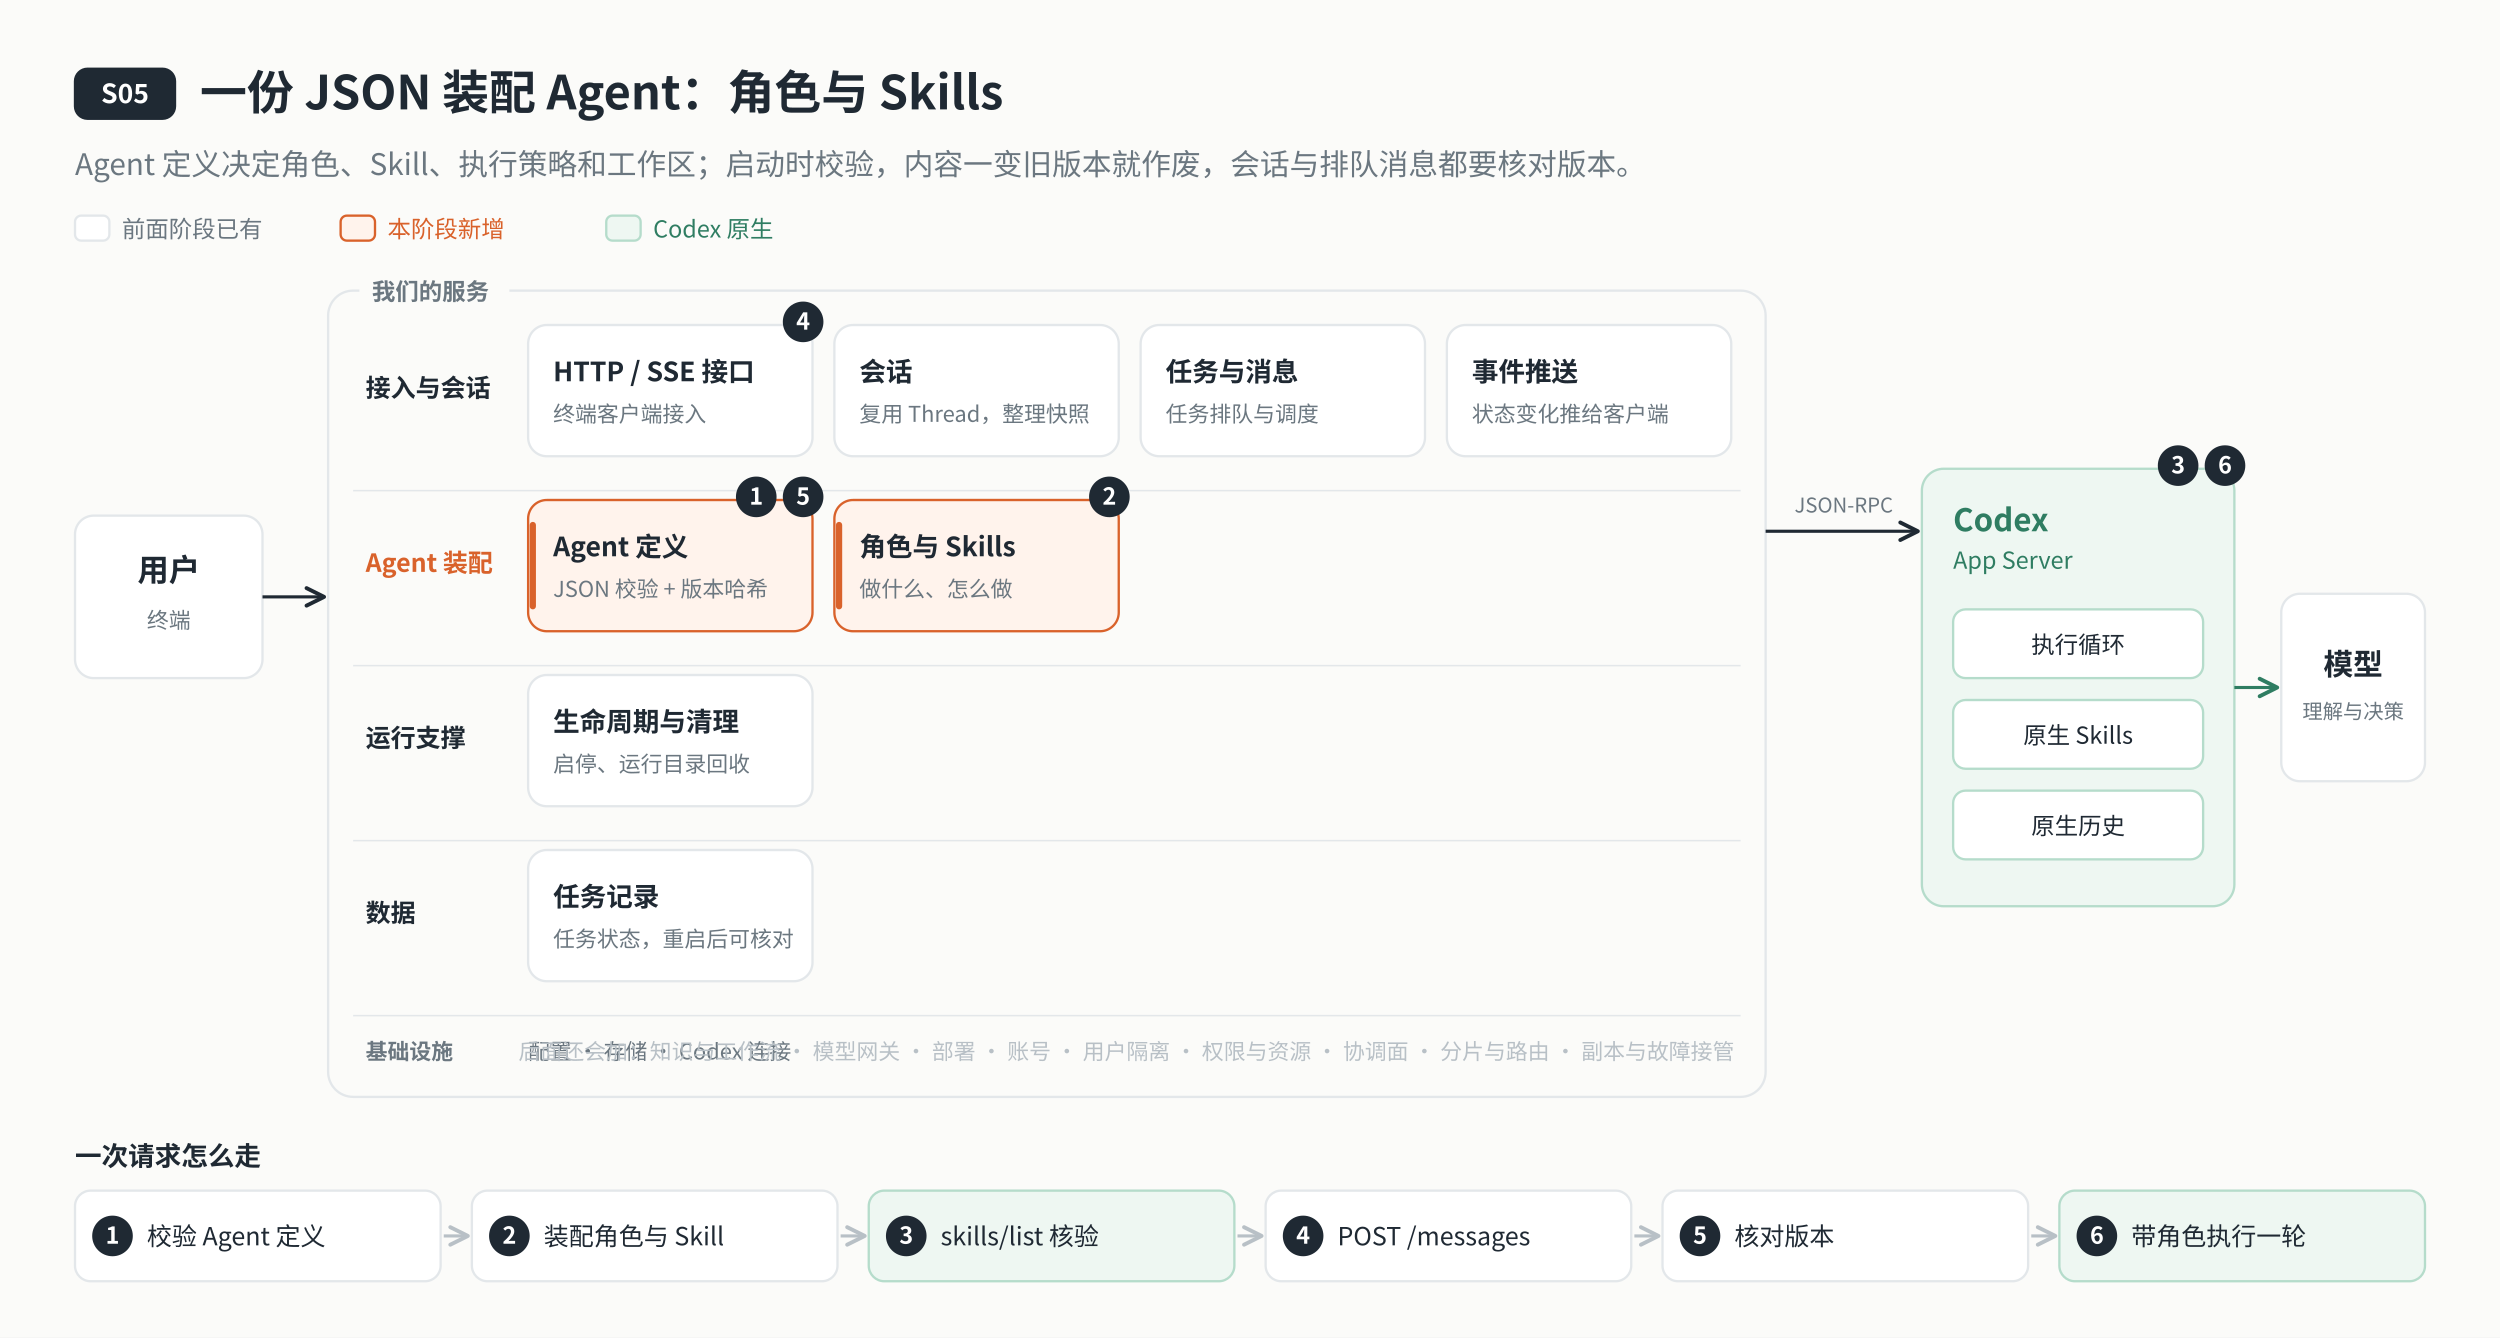
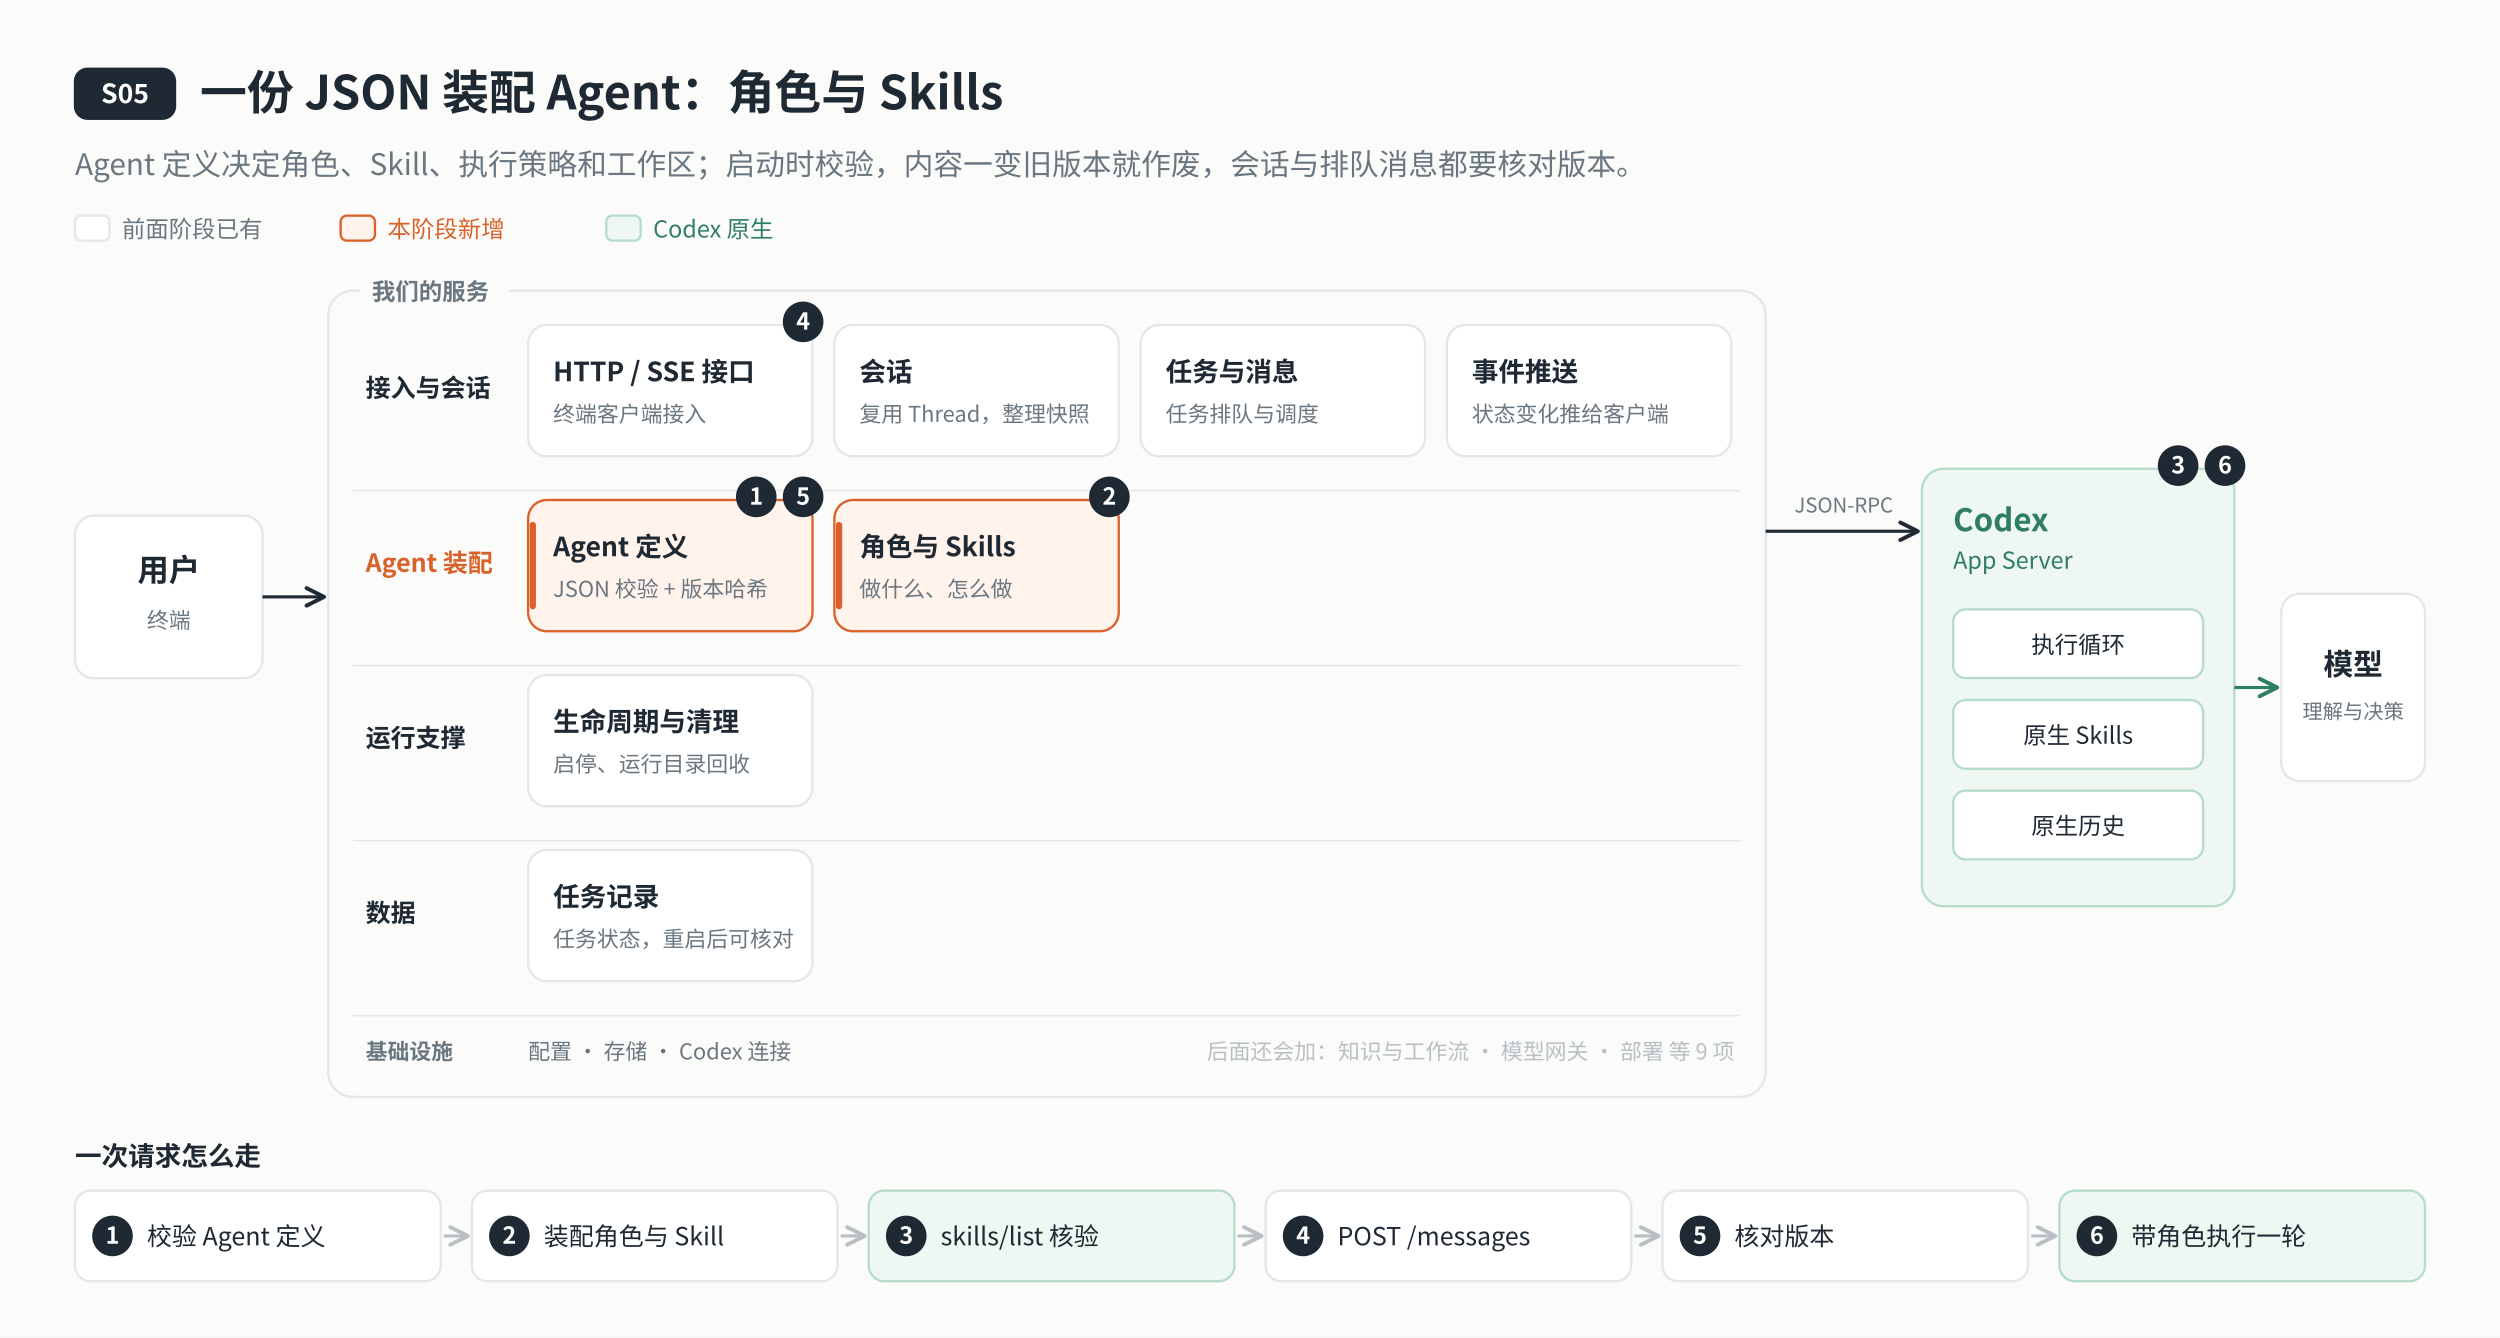
<svg xmlns="http://www.w3.org/2000/svg" width="1600" height="856" viewBox="0 0 1600 856" role="img" aria-labelledby="title desc">
  <defs>
    <marker id="mB8C0C6" viewBox="0 0 10 10" refX="8" refY="5" markerWidth="7" markerHeight="7" orient="auto-start-reverse">
      <path d="M1 1 L9 5 L1 9" fill="none" stroke="#B8C0C6" stroke-width="1.8" stroke-linecap="round" stroke-linejoin="round" />
    </marker>
    <marker id="m1F2933" viewBox="0 0 10 10" refX="8" refY="5" markerWidth="7" markerHeight="7" orient="auto-start-reverse">
      <path d="M1 1 L9 5 L1 9" fill="none" stroke="#1F2933" stroke-width="1.8" stroke-linecap="round" stroke-linejoin="round" />
    </marker>
    <marker id="m2F7D62" viewBox="0 0 10 10" refX="8" refY="5" markerWidth="7" markerHeight="7" orient="auto-start-reverse">
      <path d="M1 1 L9 5 L1 9" fill="none" stroke="#2F7D62" stroke-width="1.8" stroke-linecap="round" stroke-linejoin="round" />
    </marker>
  </defs>
  <g font-family="PingFang SC, Microsoft YaHei, Noto Sans CJK SC, sans-serif">
    <rect x="0" y="0" width="1600" height="856" fill="#FBFBF9" />
    <rect x="48" y="44" width="64" height="32" rx="8" fill="#1F2933" stroke="#1F2933" stroke-width="1.5" />
    <text x="80" y="66" font-size="17" fill="#fff" font-weight="700" text-anchor="middle">S05</text>
    <text x="128" y="70" font-size="30" fill="#1F2933" font-weight="700" text-anchor="start">一份 JSON 装配 Agent：角色与 Skills</text>
    <text x="48" y="112" font-size="19" fill="#6B7780" font-weight="400" text-anchor="start">Agent 定义决定角色、Skill、执行策略和工作区；启动时校验，内容一变旧版本就作废，会话与排队消息都要核对版本。</text>
    <rect x="48" y="138" width="22" height="16" rx="4" fill="#FFFFFF" stroke="#E3E7EA" stroke-width="1.5" />
    <text x="78" y="152" font-size="15" fill="#6B7780" font-weight="400" text-anchor="start">前面阶段已有</text>
    <rect x="218" y="138" width="22" height="16" rx="4" fill="#FFF3EC" stroke="#D9622B" stroke-width="1.5" />
    <text x="248" y="152" font-size="15" fill="#D9622B" font-weight="400" text-anchor="start">本阶段新增</text>
    <rect x="388" y="138" width="22" height="16" rx="4" fill="#EEF7F2" stroke="#B5DCCB" stroke-width="1.5" />
    <text x="418" y="152" font-size="15" fill="#2F7D62" font-weight="400" text-anchor="start">Codex 原生</text>
    <rect x="48" y="330" width="120" height="104" rx="12" fill="#FFFFFF" stroke="#E3E7EA" stroke-width="1.5" />
    <text x="108" y="372" font-size="20" fill="#1F2933" font-weight="600" text-anchor="middle">用户</text>
    <text x="108" y="402" font-size="14" fill="#6B7780" font-weight="400" text-anchor="middle">终端</text>
    <rect x="210" y="186" width="920" height="516" rx="16" fill="none" stroke="#E3E7EA" stroke-width="1.5" />
    <rect x="230" y="175" width="96" height="22" fill="#FBFBF9" />
    <text x="238" y="192" font-size="15" fill="#6B7780" font-weight="600" text-anchor="start">我们的服务</text>
    <text x="234" y="254" font-size="16" fill="#1F2933" font-weight="600" text-anchor="start">接入与会话</text>
    <rect x="338" y="208" width="182" height="84" rx="12" fill="#FFFFFF" stroke="#E3E7EA" stroke-width="1.5" />
    <text x="354" y="244" font-size="17" fill="#1F2933" font-weight="600" text-anchor="start">HTTP / SSE 接口</text>
    <text x="354" y="270" font-size="14" fill="#6B7780" font-weight="400" text-anchor="start">终端客户端接入</text>
    <rect x="534" y="208" width="182" height="84" rx="12" fill="#FFFFFF" stroke="#E3E7EA" stroke-width="1.5" />
    <text x="550" y="244" font-size="17" fill="#1F2933" font-weight="600" text-anchor="start">会话</text>
    <text x="550" y="270" font-size="14" fill="#6B7780" font-weight="400" text-anchor="start">复用 Thread，整理快照</text>
    <rect x="730" y="208" width="182" height="84" rx="12" fill="#FFFFFF" stroke="#E3E7EA" stroke-width="1.5" />
    <text x="746" y="244" font-size="17" fill="#1F2933" font-weight="600" text-anchor="start">任务与消息</text>
    <text x="746" y="270" font-size="14" fill="#6B7780" font-weight="400" text-anchor="start">任务排队与调度</text>
    <rect x="926" y="208" width="182" height="84" rx="12" fill="#FFFFFF" stroke="#E3E7EA" stroke-width="1.5" />
    <text x="942" y="244" font-size="17" fill="#1F2933" font-weight="600" text-anchor="start">事件推送</text>
    <text x="942" y="270" font-size="14" fill="#6B7780" font-weight="400" text-anchor="start">状态变化推给客户端</text>
    <text x="234" y="366" font-size="16" fill="#D9622B" font-weight="600" text-anchor="start">Agent 装配</text>
    <line x1="226" y1="314" x2="1114" y2="314" stroke="#E3E7EA" stroke-width="1" />
    <rect x="338" y="320" width="182" height="84" rx="12" fill="#FFF3EC" stroke="#D9622B" stroke-width="1.5" />
    <rect x="339" y="334" width="4" height="56" rx="2" fill="#D9622B" />
    <text x="354" y="356" font-size="17" fill="#1F2933" font-weight="600" text-anchor="start">Agent 定义</text>
    <text x="354" y="382" font-size="14" fill="#6B7780" font-weight="400" text-anchor="start">JSON 校验 + 版本哈希</text>
    <rect x="534" y="320" width="182" height="84" rx="12" fill="#FFF3EC" stroke="#D9622B" stroke-width="1.5" />
    <rect x="535" y="334" width="4" height="56" rx="2" fill="#D9622B" />
    <text x="550" y="356" font-size="17" fill="#1F2933" font-weight="600" text-anchor="start">角色与 Skills</text>
    <text x="550" y="382" font-size="14" fill="#6B7780" font-weight="400" text-anchor="start">做什么、怎么做</text>
    <text x="234" y="478" font-size="16" fill="#1F2933" font-weight="600" text-anchor="start">运行支撑</text>
    <line x1="226" y1="426" x2="1114" y2="426" stroke="#E3E7EA" stroke-width="1" />
    <rect x="338" y="432" width="182" height="84" rx="12" fill="#FFFFFF" stroke="#E3E7EA" stroke-width="1.5" />
    <text x="354" y="468" font-size="17" fill="#1F2933" font-weight="600" text-anchor="start">生命周期与清理</text>
    <text x="354" y="494" font-size="14" fill="#6B7780" font-weight="400" text-anchor="start">启停、运行目录回收</text>
    <text x="234" y="590" font-size="16" fill="#1F2933" font-weight="600" text-anchor="start">数据</text>
    <line x1="226" y1="538" x2="1114" y2="538" stroke="#E3E7EA" stroke-width="1" />
    <rect x="338" y="544" width="182" height="84" rx="12" fill="#FFFFFF" stroke="#E3E7EA" stroke-width="1.5" />
    <text x="354" y="580" font-size="17" fill="#1F2933" font-weight="600" text-anchor="start">任务记录</text>
    <text x="354" y="606" font-size="14" fill="#6B7780" font-weight="400" text-anchor="start">任务状态，重启后可核对</text>
    <line x1="226" y1="650" x2="1114" y2="650" stroke="#E3E7EA" stroke-width="1" />
    <text x="234" y="678" font-size="14" fill="#6B7780" font-weight="600" text-anchor="start">基础设施</text>
    <text x="338" y="678" font-size="14" fill="#6B7780" font-weight="400" text-anchor="start">配置 · 存储 · Codex 连接</text>
-     <text x="1110" y="678" font-size="14" fill="#B8C0C6" font-weight="400" text-anchor="end">后面还会加：知识与工作流 · 模型网关 · 部署 · 账号 · 用户隔离 · 权限与资源 · 协调面 · 分片与路由 · 副本与故障接管</text>
+     <text x="1110" y="678" font-size="14" fill="#B8C0C6" font-weight="400" text-anchor="end">后面还会加：知识与工作流 · 模型网关 · 部署 等 9 项</text>
    <rect x="1230" y="300" width="200" height="280" rx="14" fill="#EEF7F2" stroke="#B5DCCB" stroke-width="1.5" />
    <text x="1250" y="340" font-size="20" fill="#2F7D62" font-weight="700" text-anchor="start">Codex</text>
    <text x="1250" y="364" font-size="15" fill="#2F7D62" font-weight="400" text-anchor="start">App Server</text>
    <rect x="1250" y="390" width="160" height="44" rx="8" fill="#FFFFFF" stroke="#B5DCCB" stroke-width="1.5" />
    <text x="1330" y="418" font-size="15" fill="#1F2933" font-weight="500" text-anchor="middle">执行循环</text>
    <rect x="1250" y="448" width="160" height="44" rx="8" fill="#FFFFFF" stroke="#B5DCCB" stroke-width="1.5" />
    <text x="1330" y="476" font-size="15" fill="#1F2933" font-weight="500" text-anchor="middle">原生 Skills</text>
    <rect x="1250" y="506" width="160" height="44" rx="8" fill="#FFFFFF" stroke="#B5DCCB" stroke-width="1.5" />
    <text x="1330" y="534" font-size="15" fill="#1F2933" font-weight="500" text-anchor="middle">原生历史</text>
    <rect x="1460" y="380" width="92" height="120" rx="12" fill="#FFFFFF" stroke="#E3E7EA" stroke-width="1.5" />
    <text x="1506" y="432" font-size="19" fill="#1F2933" font-weight="600" text-anchor="middle">模型</text>
    <text x="1506" y="460" font-size="13" fill="#6B7780" font-weight="400" text-anchor="middle">理解与决策</text>
    <path d="M168,382 L206,382" fill="none" stroke="#1F2933" stroke-width="2" marker-end="url(#m1F2933)" />
    <path d="M1130,340 L1226,340" fill="none" stroke="#1F2933" stroke-width="2" marker-end="url(#m1F2933)" />
    <text x="1180" y="328" font-size="13" fill="#6B7780" font-weight="500" text-anchor="middle">JSON-RPC</text>
    <path d="M1430,440 L1456,440" fill="none" stroke="#2F7D62" stroke-width="2" marker-end="url(#m2F7D62)" />
    <circle cx="484" cy="318" r="13" fill="#1F2933" />
    <text x="484" y="323" font-size="15" fill="#fff" font-weight="700" text-anchor="middle">1</text>
    <circle cx="514" cy="318" r="13" fill="#1F2933" />
    <text x="514" y="323" font-size="15" fill="#fff" font-weight="700" text-anchor="middle">5</text>
    <circle cx="710" cy="318" r="13" fill="#1F2933" />
    <text x="710" y="323" font-size="15" fill="#fff" font-weight="700" text-anchor="middle">2</text>
    <circle cx="1394" cy="298" r="13" fill="#1F2933" />
    <text x="1394" y="303" font-size="15" fill="#fff" font-weight="700" text-anchor="middle">3</text>
    <circle cx="1424" cy="298" r="13" fill="#1F2933" />
    <text x="1424" y="303" font-size="15" fill="#fff" font-weight="700" text-anchor="middle">6</text>
    <circle cx="514" cy="206" r="13" fill="#1F2933" />
    <text x="514" y="211" font-size="15" fill="#fff" font-weight="700" text-anchor="middle">4</text>
    <text x="48" y="746" font-size="17" fill="#1F2933" font-weight="700" text-anchor="start">一次请求怎么走</text>
    <rect x="48" y="762" width="234" height="58" rx="10" fill="#FFFFFF" stroke="#E3E7EA" stroke-width="1.5" />
    <circle cx="72" cy="791" r="13" fill="#1F2933" />
    <text x="72" y="796" font-size="15" fill="#fff" font-weight="700" text-anchor="middle">1</text>
    <text x="94" y="797" font-size="16" fill="#1F2933" font-weight="500" text-anchor="start">校验 Agent 定义</text>
    <path d="M284,791 L298,791" fill="none" stroke="#B8C0C6" stroke-width="2" marker-end="url(#mB8C0C6)" />
    <rect x="302" y="762" width="234" height="58" rx="10" fill="#FFFFFF" stroke="#E3E7EA" stroke-width="1.5" />
    <circle cx="326" cy="791" r="13" fill="#1F2933" />
    <text x="326" y="796" font-size="15" fill="#fff" font-weight="700" text-anchor="middle">2</text>
    <text x="348" y="797" font-size="16" fill="#1F2933" font-weight="500" text-anchor="start">装配角色与 Skill</text>
    <path d="M538,791 L552,791" fill="none" stroke="#B8C0C6" stroke-width="2" marker-end="url(#mB8C0C6)" />
    <rect x="556" y="762" width="234" height="58" rx="10" fill="#EEF7F2" stroke="#B5DCCB" stroke-width="1.5" />
    <circle cx="580" cy="791" r="13" fill="#1F2933" />
    <text x="580" y="796" font-size="15" fill="#fff" font-weight="700" text-anchor="middle">3</text>
    <text x="602" y="797" font-size="16" fill="#1F2933" font-weight="500" text-anchor="start">skills/list 核验</text>
    <path d="M792,791 L806,791" fill="none" stroke="#B8C0C6" stroke-width="2" marker-end="url(#mB8C0C6)" />
    <rect x="810" y="762" width="234" height="58" rx="10" fill="#FFFFFF" stroke="#E3E7EA" stroke-width="1.5" />
    <circle cx="834" cy="791" r="13" fill="#1F2933" />
    <text x="834" y="796" font-size="15" fill="#fff" font-weight="700" text-anchor="middle">4</text>
    <text x="856" y="797" font-size="16" fill="#1F2933" font-weight="500" text-anchor="start">POST /messages</text>
    <path d="M1046,791 L1060,791" fill="none" stroke="#B8C0C6" stroke-width="2" marker-end="url(#mB8C0C6)" />
    <rect x="1064" y="762" width="234" height="58" rx="10" fill="#FFFFFF" stroke="#E3E7EA" stroke-width="1.5" />
    <circle cx="1088" cy="791" r="13" fill="#1F2933" />
    <text x="1088" y="796" font-size="15" fill="#fff" font-weight="700" text-anchor="middle">5</text>
    <text x="1110" y="797" font-size="16" fill="#1F2933" font-weight="500" text-anchor="start">核对版本</text>
    <path d="M1300,791 L1314,791" fill="none" stroke="#B8C0C6" stroke-width="2" marker-end="url(#mB8C0C6)" />
    <rect x="1318" y="762" width="234" height="58" rx="10" fill="#EEF7F2" stroke="#B5DCCB" stroke-width="1.5" />
    <circle cx="1342" cy="791" r="13" fill="#1F2933" />
    <text x="1342" y="796" font-size="15" fill="#fff" font-weight="700" text-anchor="middle">6</text>
    <text x="1364" y="797" font-size="16" fill="#1F2933" font-weight="500" text-anchor="start">带角色执行一轮</text>
  </g>
</svg>
